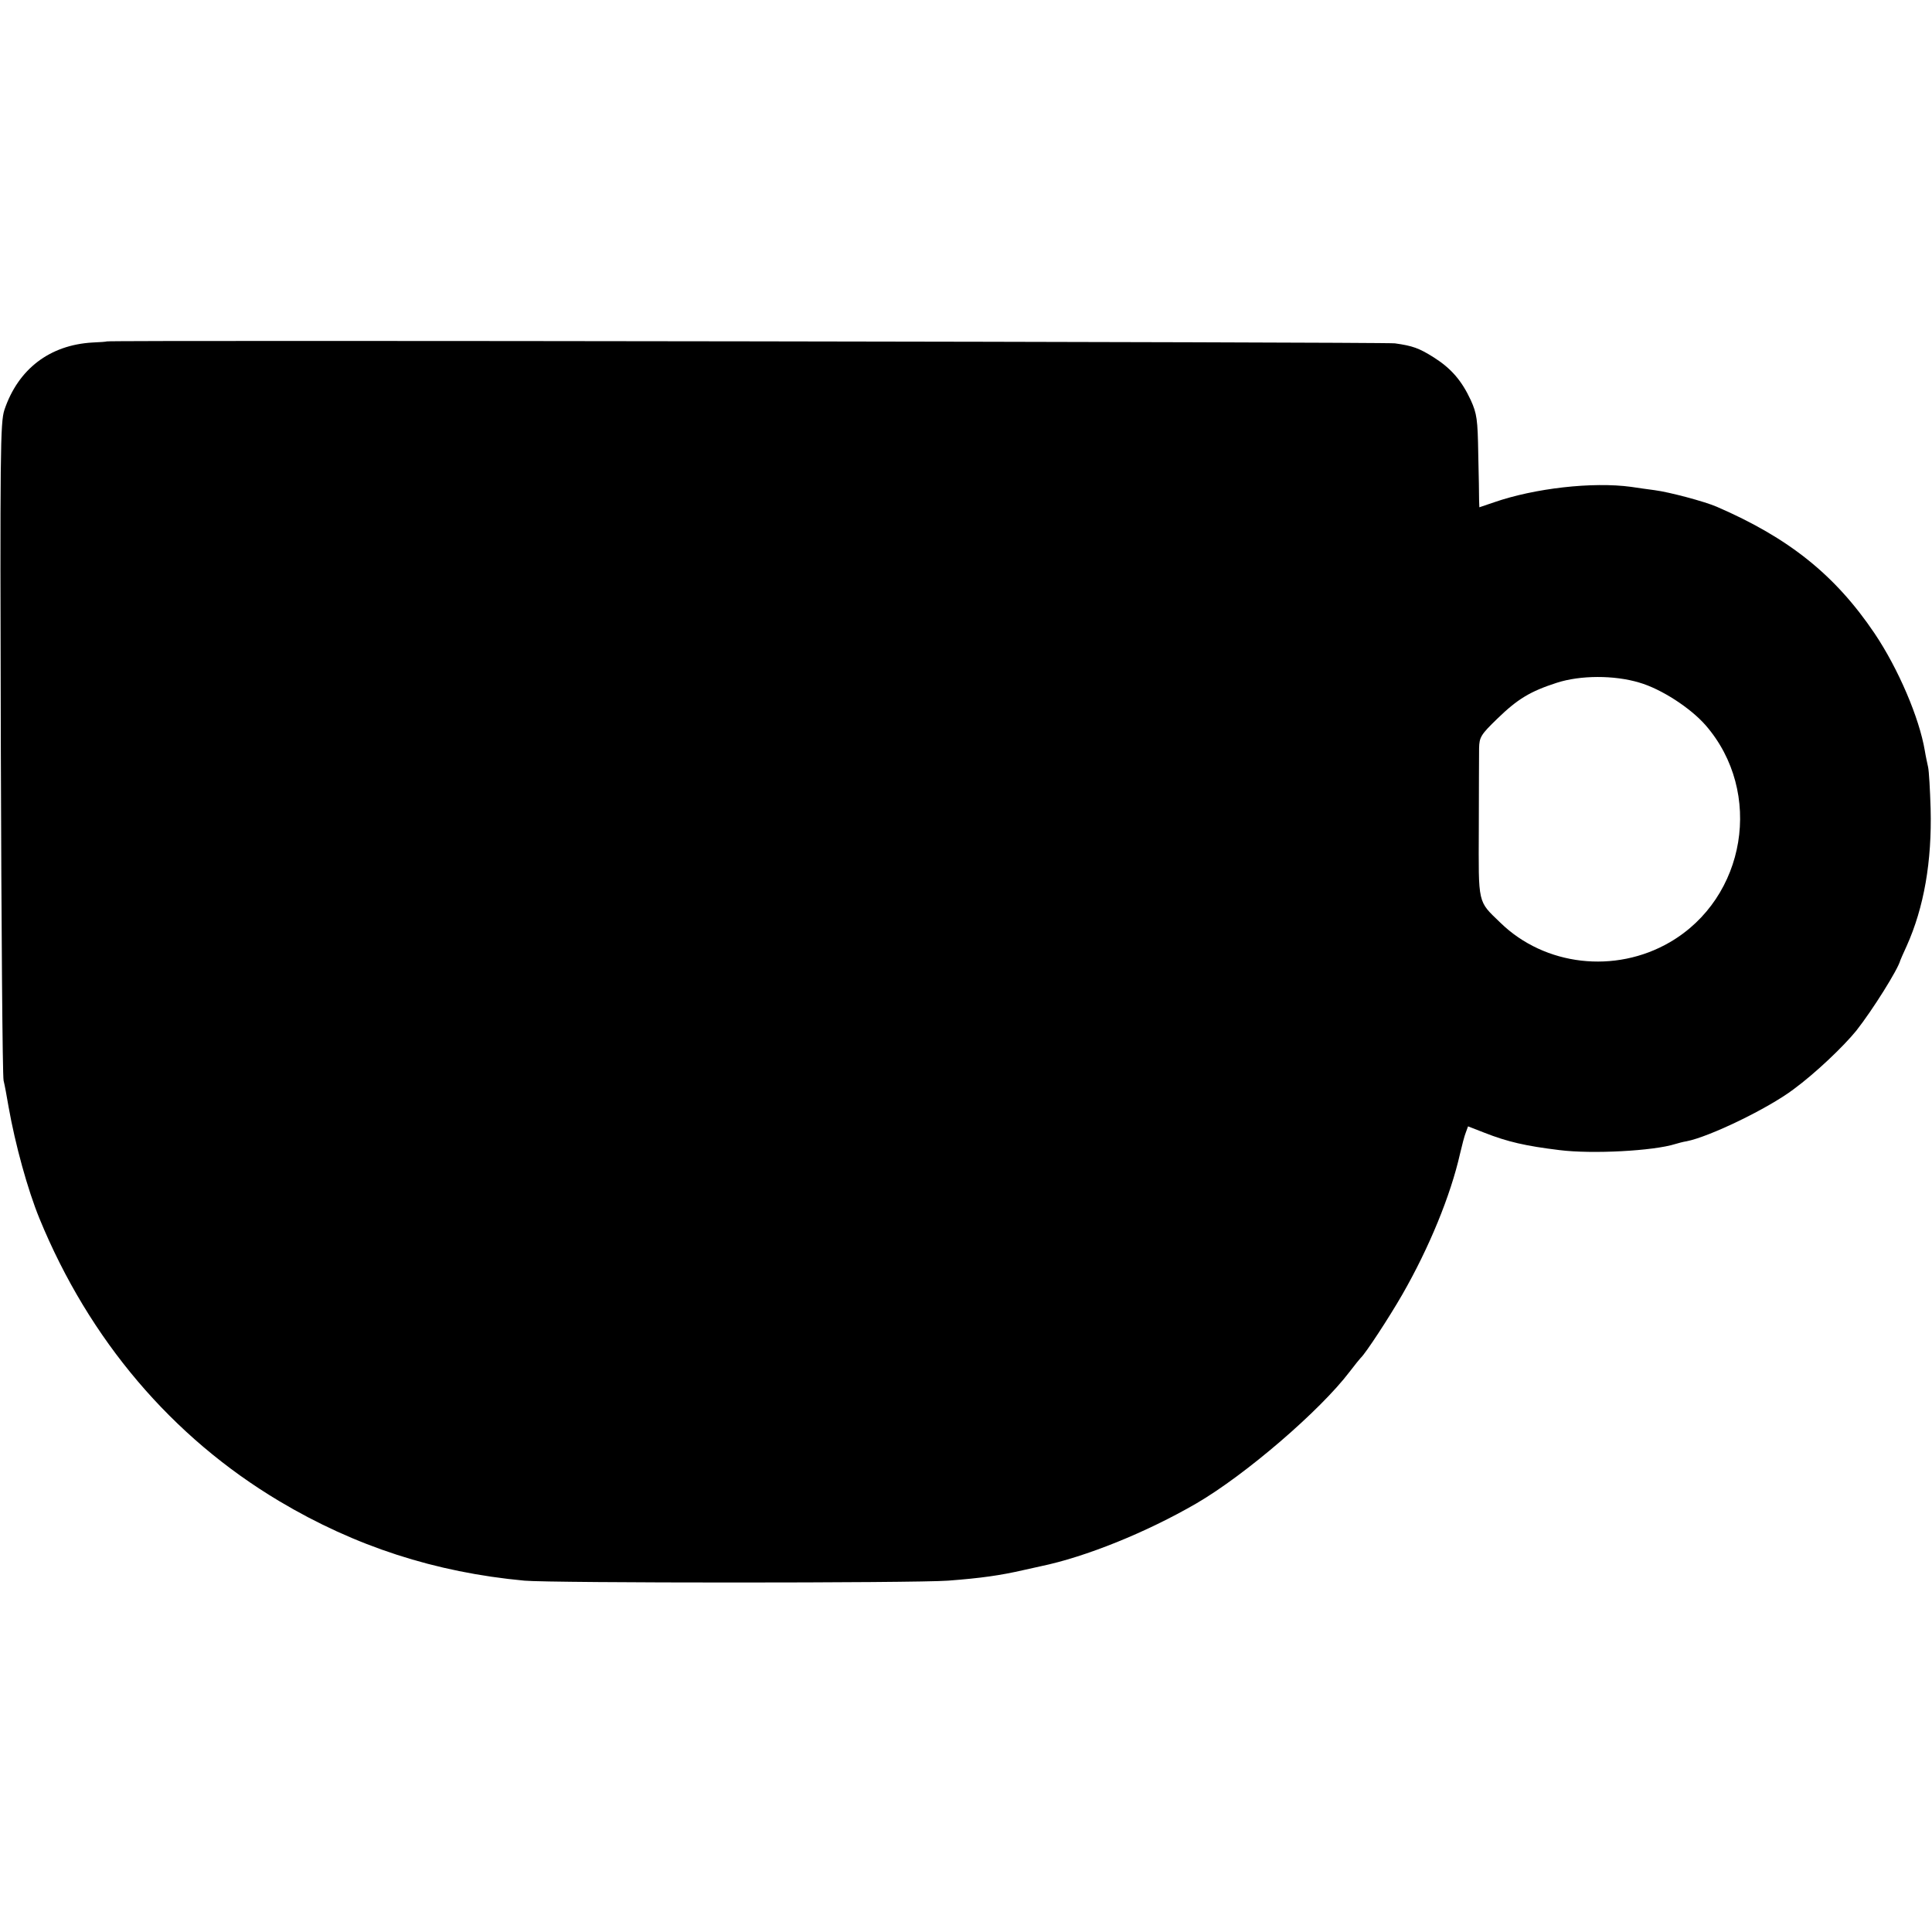
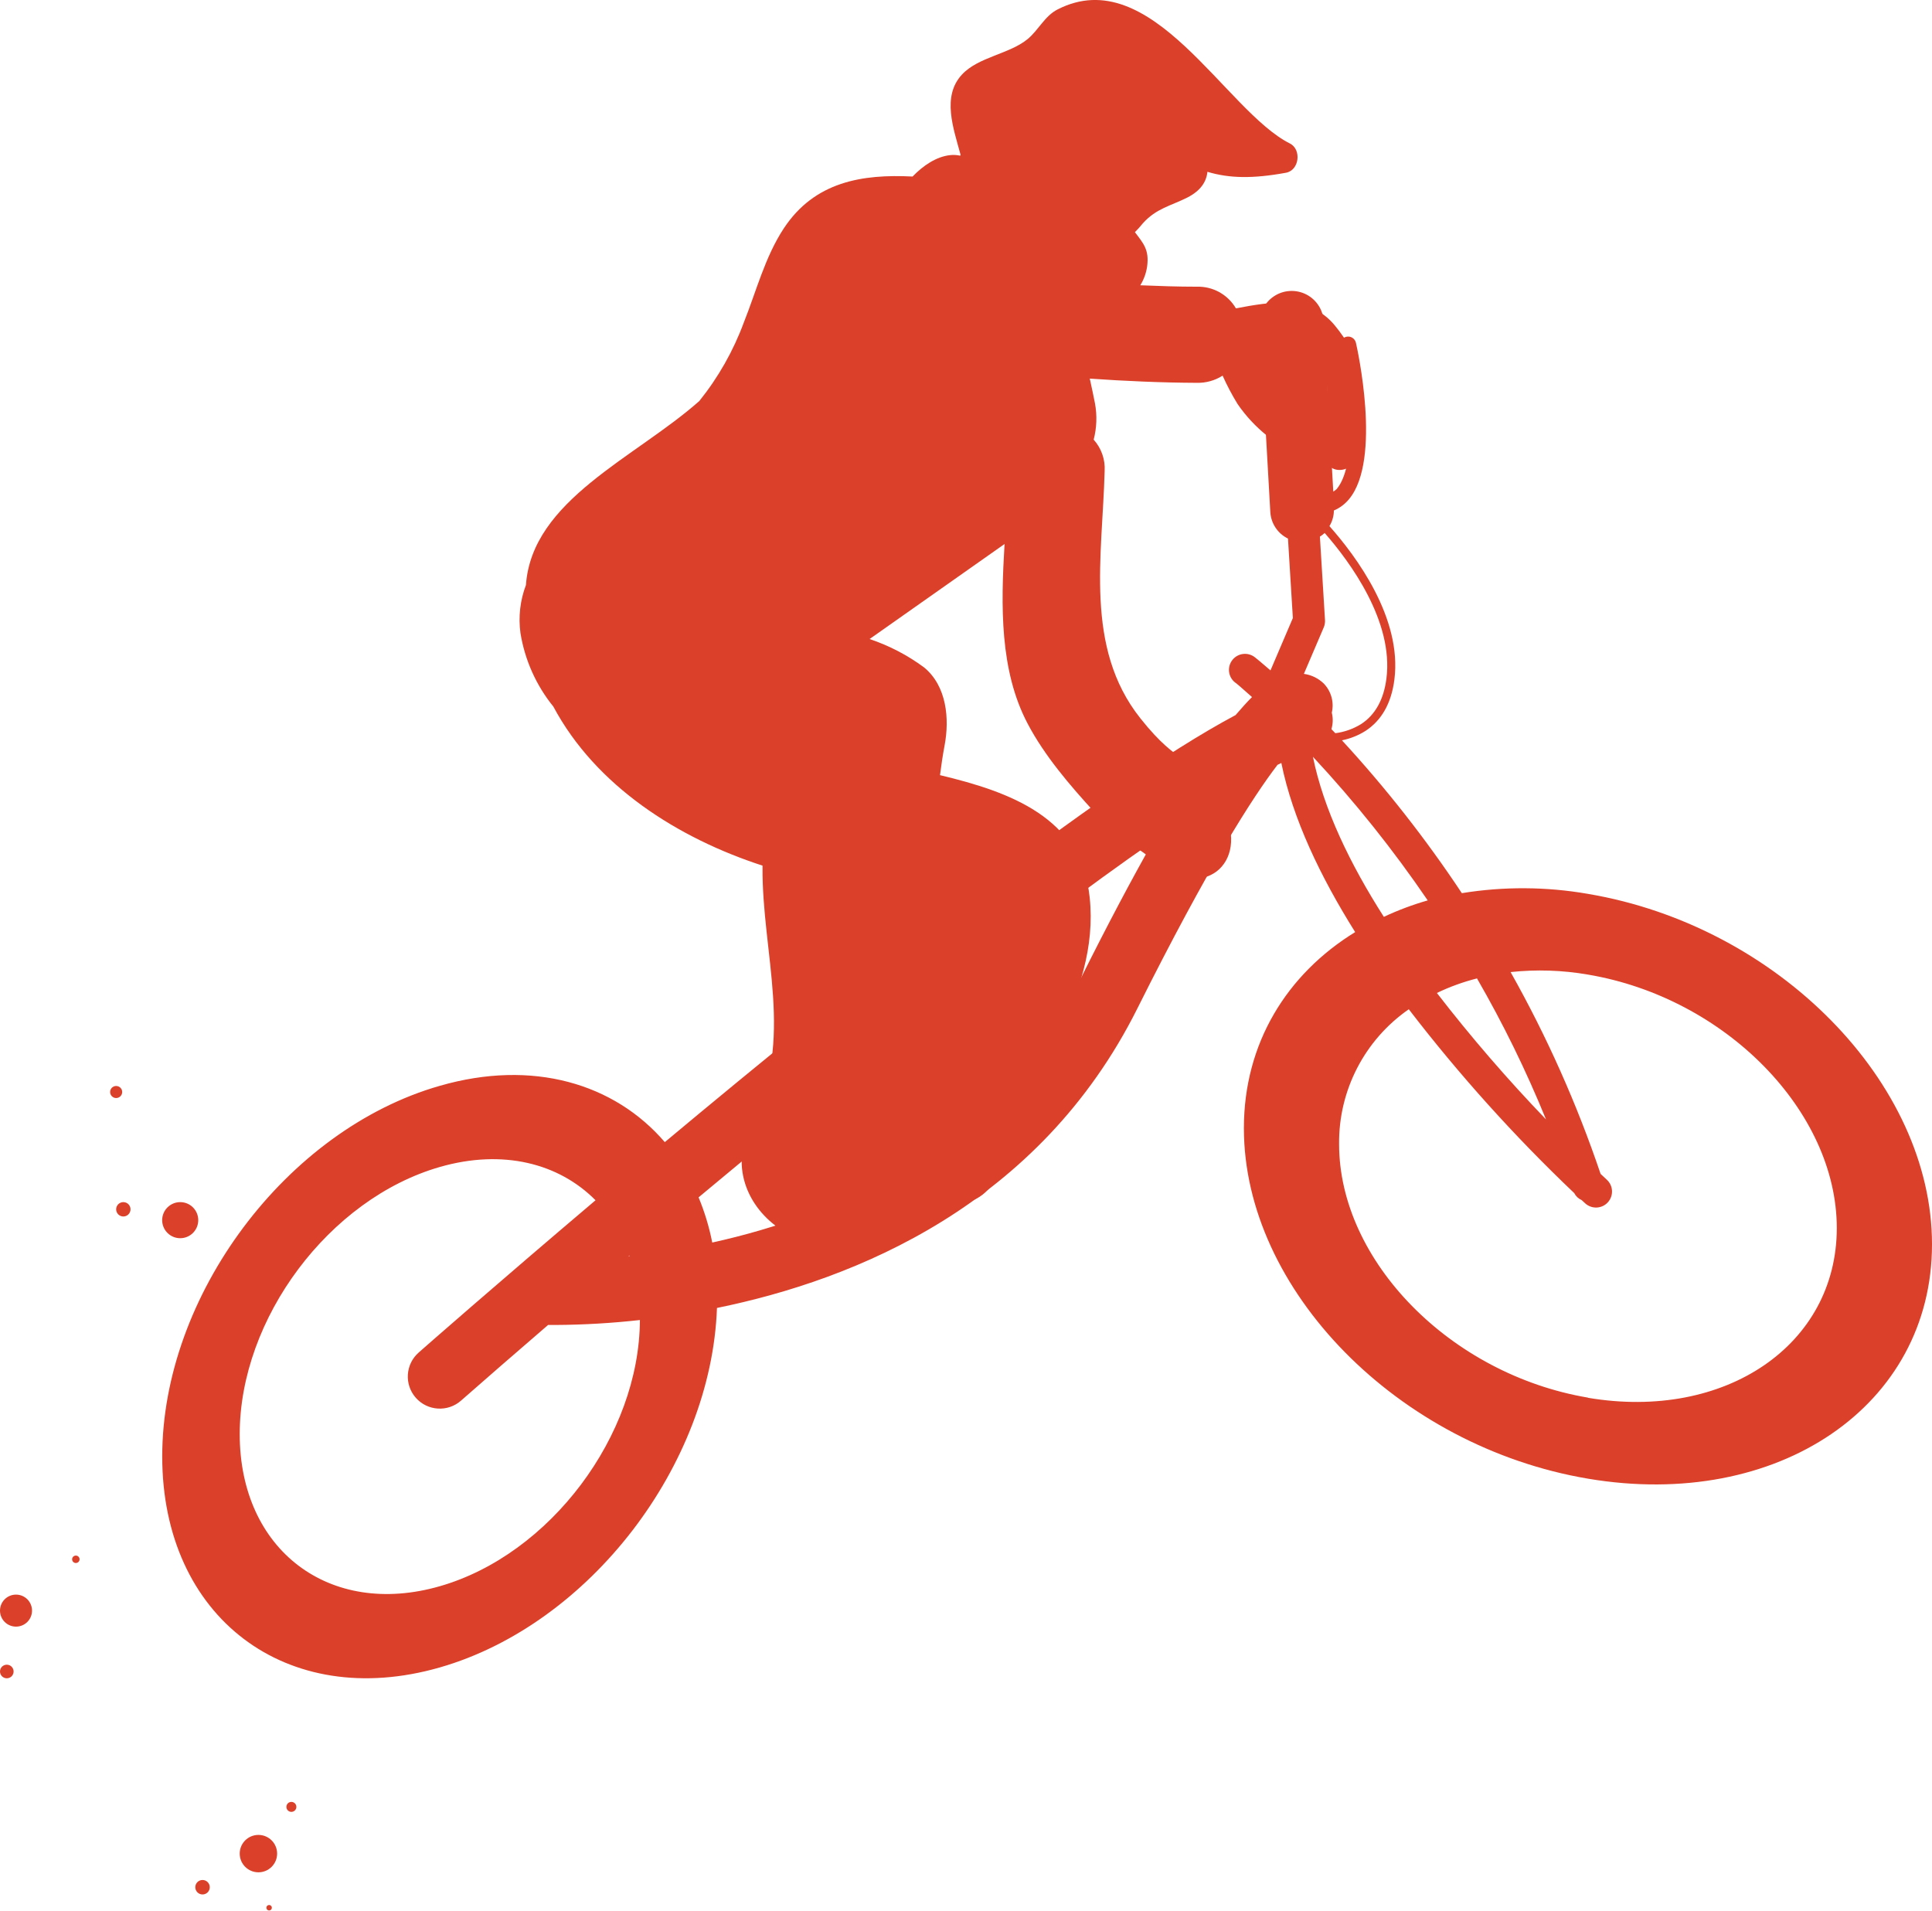
- <svg xmlns="http://www.w3.org/2000/svg" version="1.0" width="700pt" height="700pt" viewBox="0 0 700 700" preserveAspectRatio="xMidYMid meet">
-   <g transform="translate(0,700) scale(0.1,-0.1)" fill="#000000" stroke="none">
-     <path d="M387 5763 c-1 -1 -24 -3 -52 -4 -155 -9 -269 -96 -319 -244 -15 -46 -16 -145 -13 -1225 2 -646 6 -1188 10 -1205 4 -16 12 -59 18 -95 24 -136 69 -300 112 -405 180 -439 480 -792 869 -1024 275 -164 565 -258 888 -288 97 -9 1416 -9 1535 0 119 9 189 19 272 38 27 6 55 12 63 14 164 34 384 123 565 228 177 103 448 336 555 477 19 25 37 47 40 50 17 15 104 148 151 230 97 169 175 359 209 510 7 30 16 65 21 77 l8 22 59 -23 c84 -33 149 -48 272 -63 119 -15 341 -3 420 22 10 3 28 8 41 10 82 16 294 118 387 188 79 58 181 155 228 213 59 75 151 222 159 254 1 3 11 26 23 52 63 140 92 307 87 498 -2 69 -6 136 -9 150 -3 14 -9 41 -12 60 -20 119 -96 297 -182 425 -143 212 -311 346 -572 459 -44 19 -171 53 -225 60 -22 3 -60 8 -85 12 -140 19 -350 -5 -497 -56 l-53 -18 -1 26 c0 15 -1 90 -3 167 -2 126 -5 146 -27 195 -33 71 -71 115 -134 155 -54 34 -77 42 -141 51 -35 5 -4663 12 -4667 7z m5552 -1236 c80 -23 186 -92 241 -155 210 -242 147 -625 -130 -786 -198 -115 -453 -86 -614 71 -83 80 -79 64 -78 341 0 136 1 267 1 291 1 40 6 49 66 107 73 71 119 99 215 130 86 28 209 28 299 1z" />
+ <svg xmlns="http://www.w3.org/2000/svg" width="352.28" height="348.38" viewBox="0 0 352.28 348.38">
+   <g id="e9703194-40f7-444f-8848-85f96e1ec717" data-name="logo rubike">
+     <g id="aa7df475-c216-443a-8916-ff9e01864a3e" data-name="GRAPHICS">
+       <g id="f91568d4-387e-43a7-97e5-e272756db2e7" data-name="rubike">
+         <circle cx="21.18" cy="199.13" r="1.1" style="fill:#db402a" />
+         <path d="M289.55,163a69.26,69.26,0,0,0-23-.13A223.69,223.69,0,0,0,244.69,135a12.77,12.77,0,0,0,4.28-1.71c2.95-1.91,4.73-5.06,5.28-9.35,1.45-11.23-7-22.55-11.84-28a5.59,5.59,0,0,0,.81-2.85A7.22,7.22,0,0,0,246,91c6-7.26,1.44-27.62,1.24-28.49a1.46,1.46,0,0,0-2.85.65c1.25,5.49,3.56,20.87-.64,26a4.19,4.19,0,0,1-.64.49l-1.75-31a5.84,5.84,0,1,0-11.66.66l1.93,34.09a5.76,5.76,0,0,0,3.22,4.81l.89,14.49-4.08,9.55c-1.56-1.36-2.6-2.2-2.84-2.39a2.92,2.92,0,0,0-3.62,4.59c.07,0,1.24,1,3.09,2.66-.9.89-1.88,2-3,3.29-24.66,13.13-69.85,49.29-104.07,77.87C112,197.55,97.1,193.13,80.2,198c-28,8-50.62,38.3-50.62,67.59S52.24,312.1,80.2,304.06c27.31-7.85,49.51-36.91,50.53-65.55,25.32-5.17,58.76-18.81,76.66-54.62,13-26,21-38.48,25.55-44.42l.7-.34c2.06,10.17,7.15,20.78,13.46,30.84-12.44,7.65-20.29,20.25-20.29,35.76,0,29.45,28.09,58.06,62.74,63.91s62.73-13.29,62.73-42.74S324.19,168.84,289.55,163ZM252.8,123.73c-.49,3.85-2.05,6.64-4.62,8.31a11.79,11.79,0,0,1-4.7,1.66l-.71-.74a5.65,5.65,0,0,0,.07-3s0,0,0,0a5.76,5.76,0,0,0-1.48-5.33,6.48,6.48,0,0,0-3.61-1.75l3.63-8.49a3,3,0,0,0,.22-1.33l-.93-15.21a5.54,5.54,0,0,0,.87-.66C246.24,102.55,254.14,113.36,252.8,123.73ZM80.2,289.25c-20.15,5.8-36.49-6.62-36.49-27.73S60.05,218.59,80.2,212.8c11.48-3.3,21.7-.68,28.39,6.07C90.74,234,77.94,245.23,76.34,246.64a5.84,5.84,0,1,0,7.72,8.77c4.41-3.87,9.79-8.56,15.88-13.8h1.47a145.89,145.89,0,0,0,15.27-.9C116.59,261.77,100.29,283.48,80.2,289.25Zm34.58-60.31a.61.61,0,0,0,0,.12l-.21,0Zm82.16-50.27c-15.26,30.51-44.38,42.91-67.07,47.91a43.19,43.19,0,0,0-2.49-8.24c27.31-22.83,59.24-48.52,82.87-64.89C206.42,160.22,202,168.51,196.94,178.67ZM239.4,138a221.33,221.33,0,0,1,20.93,26.19,53.16,53.16,0,0,0-8,3C246.18,157.57,241.32,147.51,239.4,138Zm29.9,40.39a209.74,209.74,0,0,1,12.6,25.74A282.78,282.78,0,0,1,262,181.07,39.06,39.06,0,0,1,269.3,178.42Zm20.25,76.47c-25.06-4.23-45.38-24.93-45.38-46.23a29.54,29.54,0,0,1,12.71-24.59,290.23,290.23,0,0,0,30.17,33.53,2.73,2.73,0,0,0,1.35,1.27l.65.6a2.92,2.92,0,1,0,3.93-4.32l-1.13-1.06a216.08,216.08,0,0,0-16.41-36.8,50.79,50.79,0,0,1,14.11.46c25.06,4.22,45.37,24.92,45.37,46.22S314.61,259.12,289.55,254.89Z" style="fill:#db402a" />
+         <path d="M247.69,68.7c-.28-3.64-2.05-6.62-4.33-9.39-4.54-5.49-11.57-4.31-18-3.08a8,8,0,0,0-7.17-3.95c-3.43,0-6.85-.12-10.27-.26a8.92,8.92,0,0,0,1.25-3.46c.4-3-.67-4.17-2.23-6.22.5-.51,1-1.05,1.46-1.63,2.45-2.72,5.07-3.16,8.1-4.69,2.47-1.26,3.48-2.91,3.66-4.69,4,1.2,8.27,1.28,14.33.17,2.44-.45,2.87-4.26.7-5.34C223.44,20.27,210-7.08,192.82,1.73c-2.33,1.2-3.43,3.71-5.4,5.36-3.33,2.77-9,3.27-12,6.49-3.75,4-1.54,9.9-.28,14.61,0,.07,0,.13-.06.2a5.58,5.58,0,0,0-1.76-.11c-2.57.25-5,1.92-6.92,3.91-9.12-.46-17.85.89-23.5,9.48-3.4,5.17-5,11.44-7.27,17.13a51,51,0,0,1-8.12,14.33C115.82,83.49,97,91.17,95.9,106.68a17.88,17.88,0,0,0-1,8.76,28.53,28.53,0,0,0,6,13.41c7.76,14.52,22.74,24,38.14,29,0,.08,0,.14,0,.22-.14,15.82,5.92,31.62-2,46.71-8.72,16.63,16.48,31.42,25.23,14.75a62.15,62.15,0,0,0,2.8-6.28c1.9,7.38,14.36,9.3,17,.14,4.8-16.67,18.57-31.43,16.62-49.76-1.54-14.54-14.48-19.22-27.29-22.28.23-1.82.5-3.63.84-5.44.91-4.82.4-10.81-3.75-14.21a35.87,35.87,0,0,0-9.93-5.17L183.17,99.2c-.68,11.32-.89,23.09,4.21,32.76,3.06,5.83,7.69,11.23,12.11,16.06,5.1,5.57,5,4.17,11.7,9.54,8.81,7,17.15-1,11.4-10.73-6.1-10.35-7.2-6.44-14.69-15.89-10.21-12.9-6.88-29.55-6.48-45.06a7.85,7.85,0,0,0-2-5.71,15.25,15.25,0,0,0,.24-6.6c-.28-1.42-.6-2.95-.95-4.53,6.48.45,13,.74,19.51.77a8.38,8.38,0,0,0,4.71-1.31,44.94,44.94,0,0,0,2.74,5.19,26.93,26.93,0,0,0,5.42,5.81c2.83,2.45,7-1.67,4.13-4.13A32.32,32.32,0,0,1,231.85,72a2.61,2.61,0,0,0,1.74-2.56c0-.39,2.3-.92,2.64-1,.58-.17,2.57-.3,2-.73a2.33,2.33,0,0,0,3.23-.26c1.52,5.08-.88,10.85.25,16.15.78,3.68,6.42,2.12,5.63-1.55C246.37,77.59,248,73.19,247.69,68.7Z" style="fill:#db402a" />
+         <circle cx="2.92" cy="293.7" r="2.92" style="fill:#db402a" />
+         <circle cx="1.24" cy="304.8" r="1.24" style="fill:#db402a" />
+         <circle cx="47.12" cy="338.01" r="3.41" style="fill:#db402a" />
+         <circle cx="53.13" cy="329.49" r="0.91" style="fill:#db402a" />
+         <circle cx="49.07" cy="347.88" r="0.5" style="fill:#db402a" />
+         <circle cx="36.93" cy="344.14" r="1.32" style="fill:#db402a" />
+         <circle cx="13.83" cy="284.34" r="0.68" style="fill:#db402a" />
+         <circle cx="32.86" cy="222.5" r="3.29" style="fill:#db402a" />
+         <circle cx="22.49" cy="220.52" r="1.31" style="fill:#db402a" />
+       </g>
+     </g>
  </g>
</svg>
